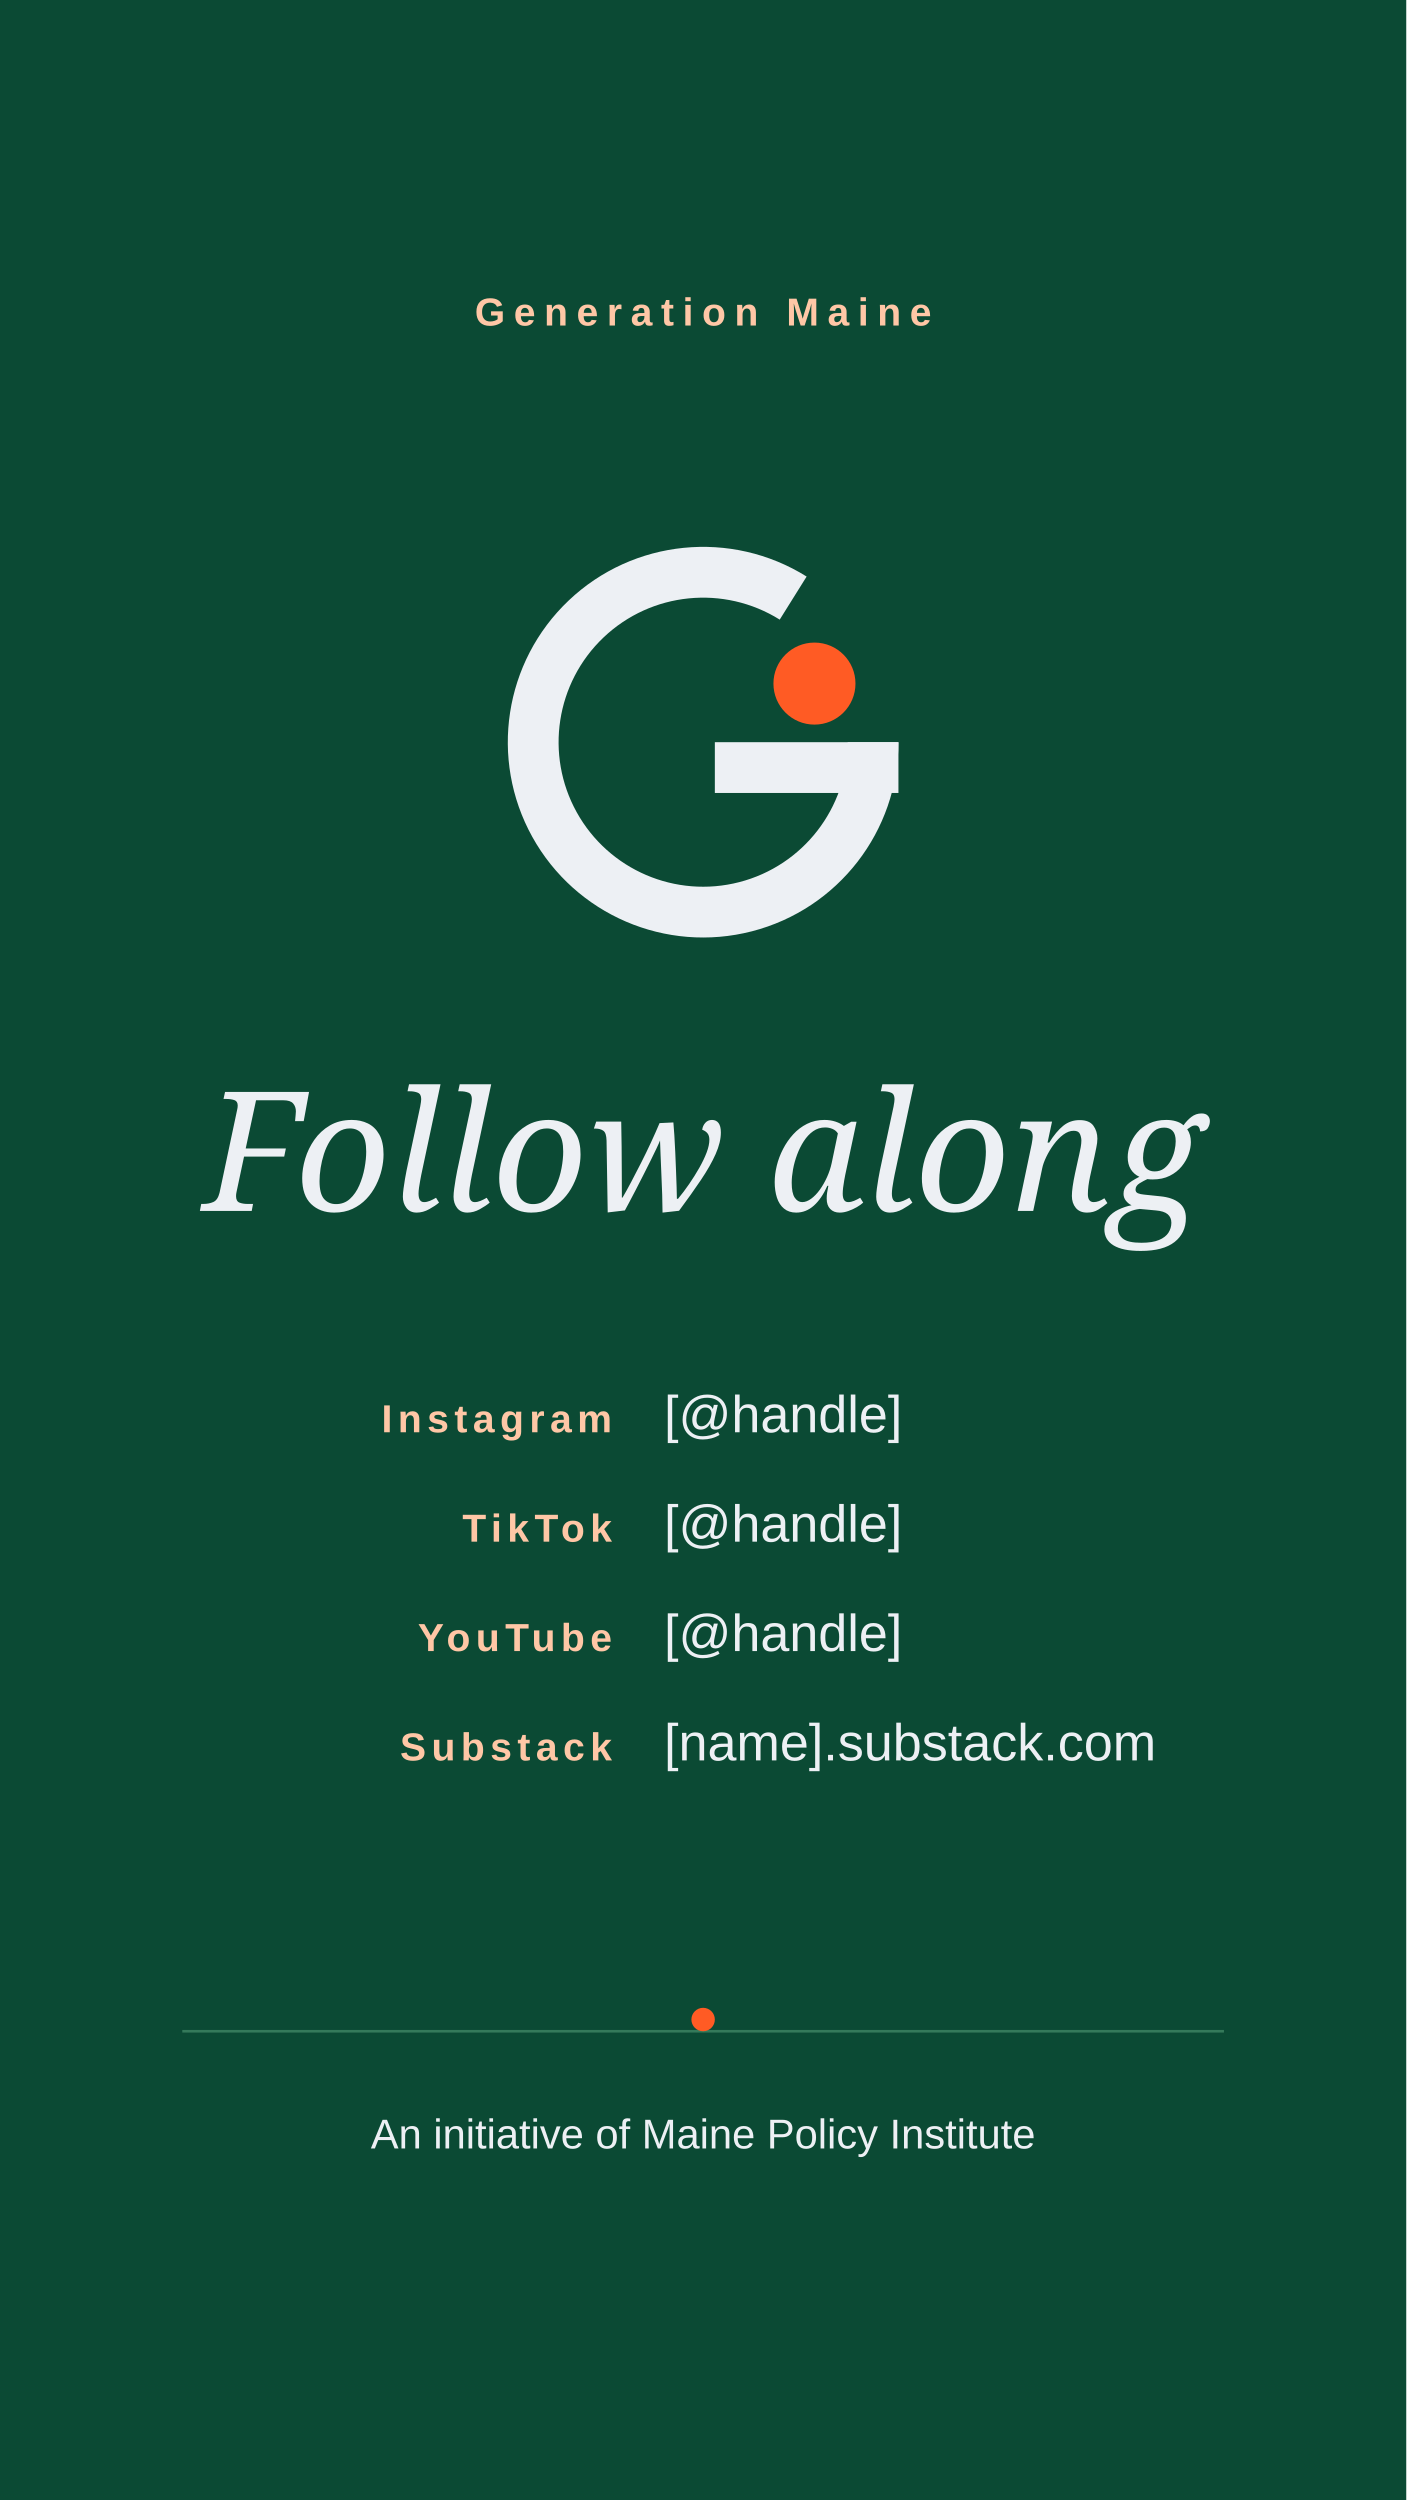
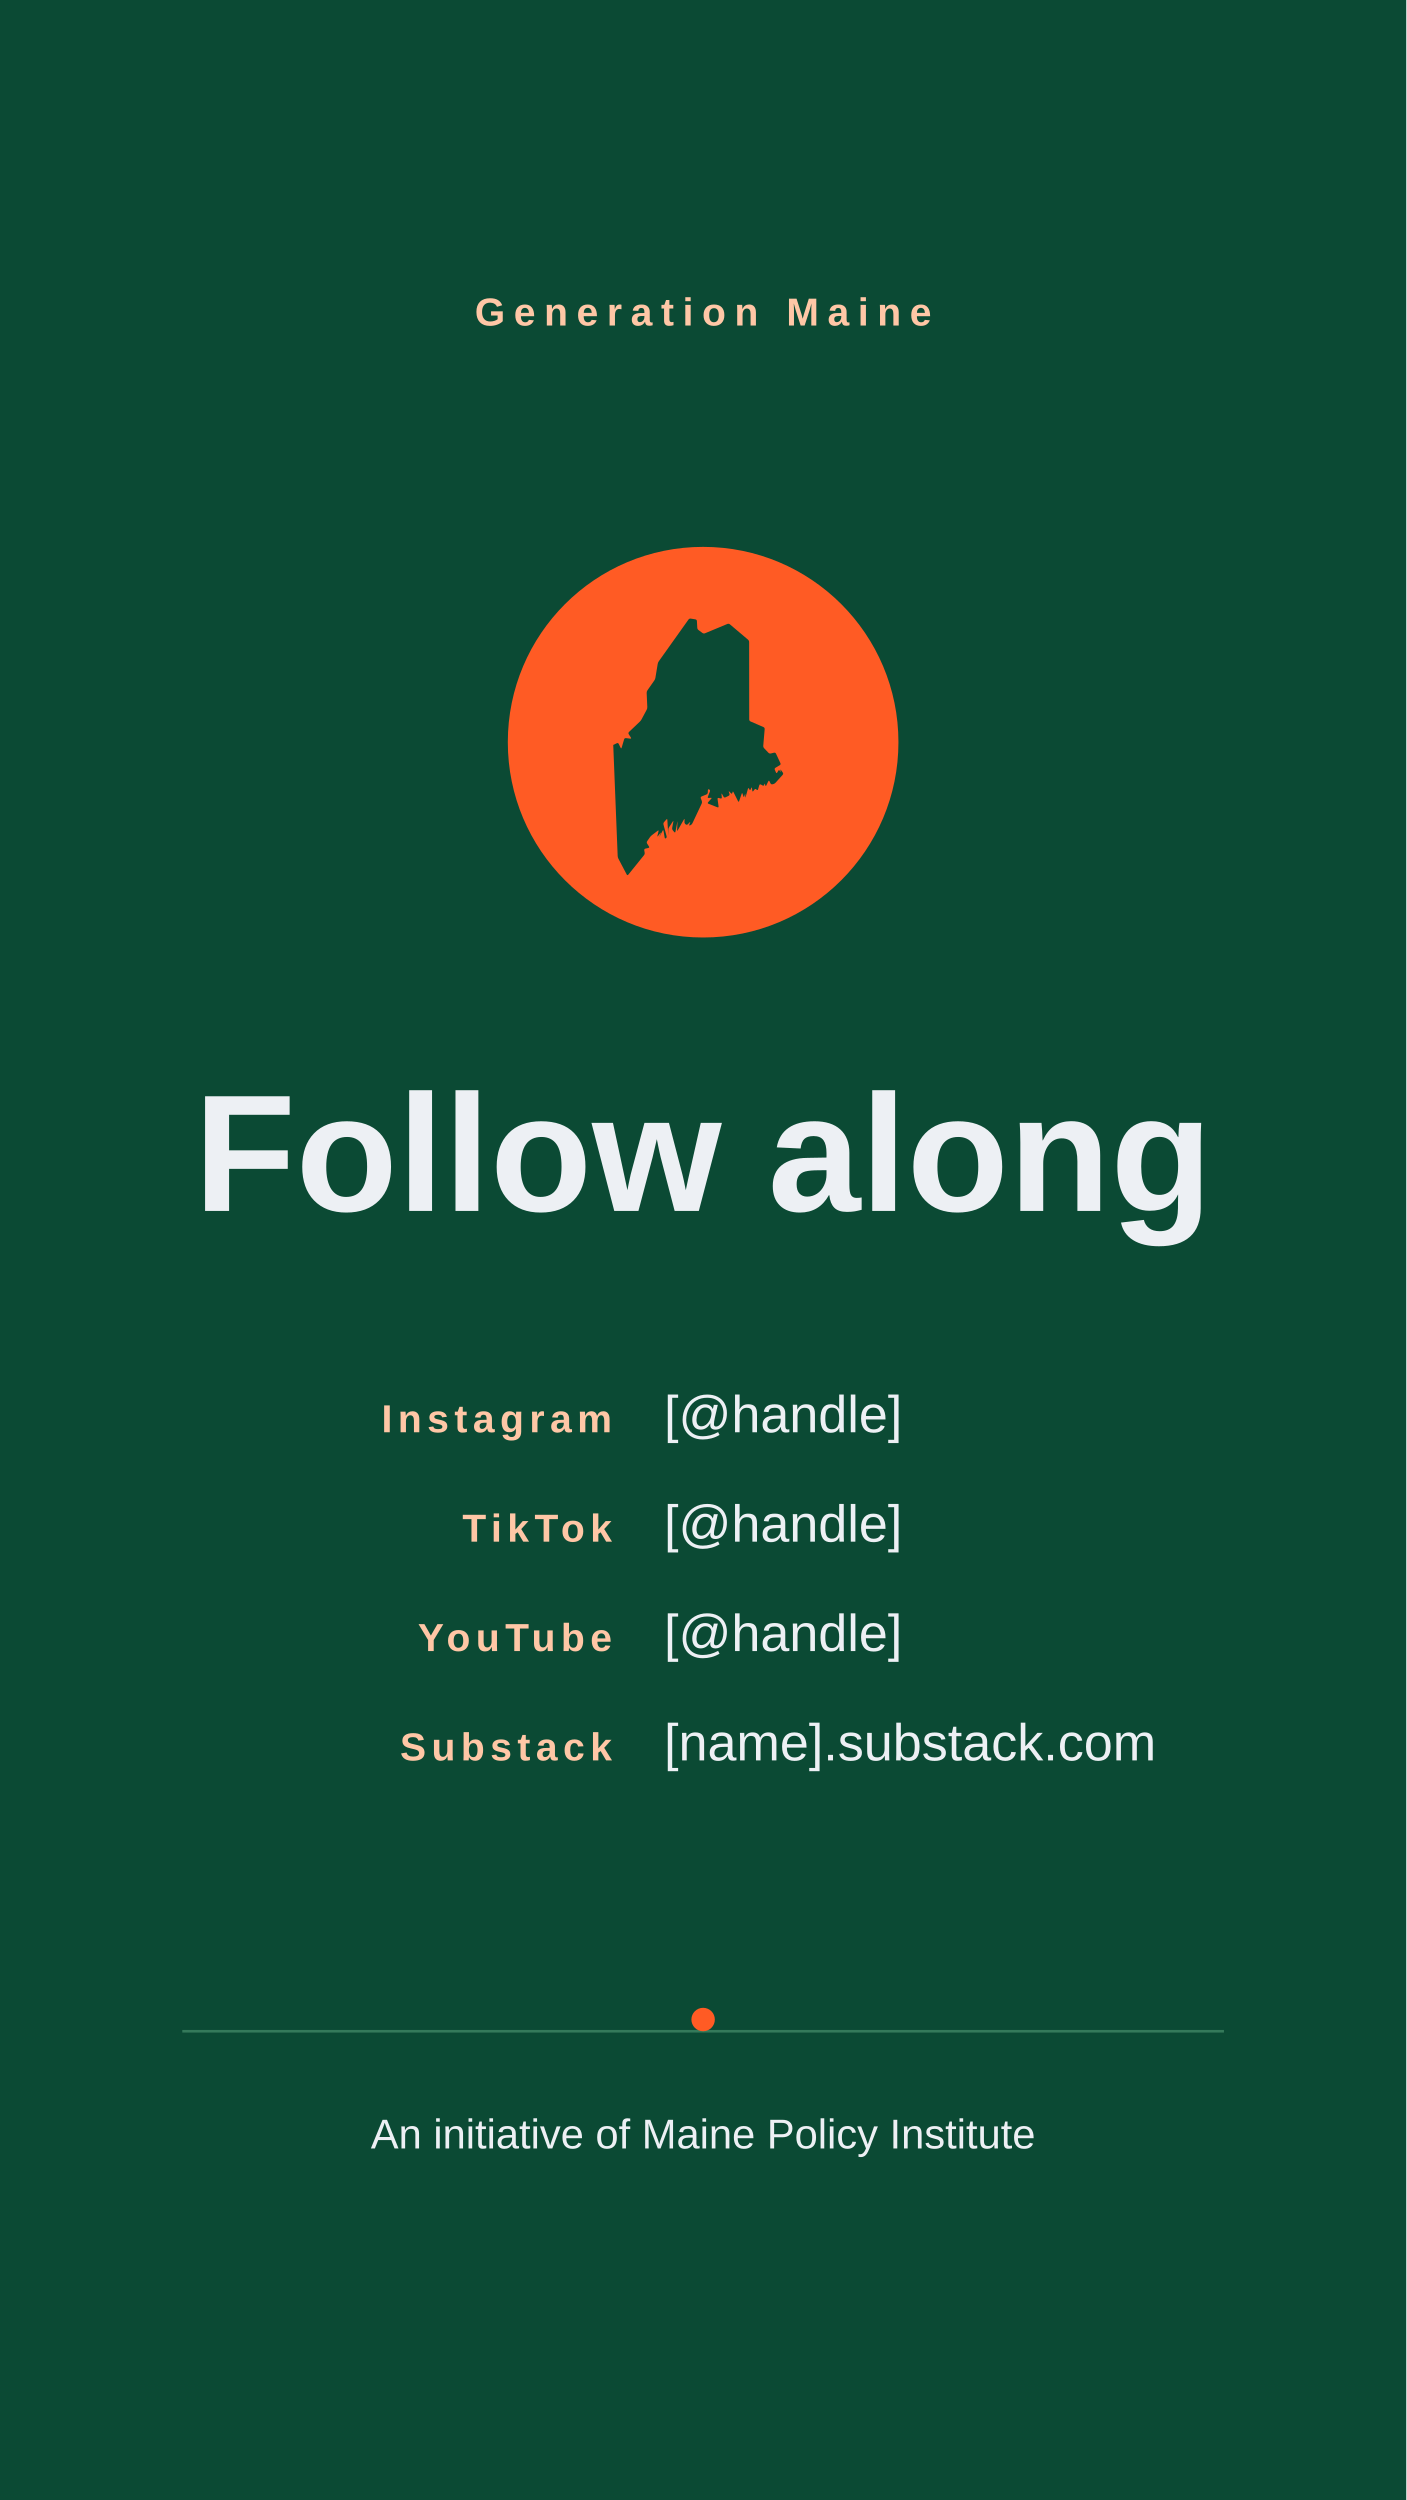
<svg xmlns="http://www.w3.org/2000/svg" viewBox="0 0 1080 1920" width="1080" height="1920" role="img" aria-label="Generation Maine end card">
  <rect x="0" y="0" width="1080" height="1920" rx="0" fill="#0B4A34" />
  <text x="540" y="250" font-size="30" fill="#FFC7A6" text-anchor="middle" style="font-family:'Instrument Sans',Arial,sans-serif;font-weight:600;letter-spacing:0.22em;text-transform:uppercase">Generation Maine</text>
-   <path fill="#EDF0F4" d="M619.49 442.79 A150 150 0 1 0 690 570 L651 570 A111 111 0 1 1 598.82 475.87 Z" />
-   <path fill="#EDF0F4" d="M549 570 H690 V609 H549 Z" />
-   <circle cx="625.5" cy="525" r="31.5" fill="#FF5B24" />
-   <text x="540" y="930" font-size="128" fill="#EDF0F4" text-anchor="middle" style="font-family:'Instrument Serif',Georgia,serif;font-style:italic;font-weight:400;letter-spacing:0em">Follow along</text>
+   <circle cx="540" cy="570" r="150" fill="#FF5B24" />
+   <path d="M470.97 572.13 Q470.97 572.13 472.04 571.61 L473.63 570.83 Q474.70 570.31 475.22 571.38 L476.59 574.21 Q477.11 575.28 477.45 574.14 L479.30 567.88 Q479.64 566.74 480.82 566.88 L483.93 567.27 Q485.11 567.41 484.48 566.41 L482.91 563.92 Q482.27 562.91 483.13 562.09 L491.32 554.28 Q492.18 553.46 492.74 552.41 L496.61 545.18 Q497.18 544.13 497.12 542.95 L496.64 532.25 Q496.59 531.06 497.27 530.09 L502.49 522.64 Q503.17 521.67 503.36 520.49 L505.10 509.96 Q505.29 508.79 505.98 507.82 L528.71 475.88 Q529.40 474.91 530.57 475.10 L534.00 475.66 Q535.17 475.86 535.23 477.04 L535.50 482.02 Q535.56 483.21 536.51 483.92 L539.43 486.08 Q540.38 486.79 541.48 486.34 L558.60 479.21 Q559.70 478.76 560.61 479.53 L574.43 491.23 Q575.34 492.00 575.34 493.19 L575.39 552.45 Q575.40 553.64 576.48 554.11 L586.27 558.37 Q587.36 558.84 587.26 560.03 L586.19 572.66 Q586.09 573.85 586.91 574.71 L590.11 578.07 Q590.93 578.93 592.09 578.65 L594.34 578.09 Q595.50 577.81 596.00 578.89 L599.32 586.03 Q599.83 587.11 598.80 587.72 L595.64 589.59 Q594.62 590.20 595.09 591.29 L595.90 593.15 Q596.37 594.24 596.96 593.22 L597.68 591.99 Q598.28 590.96 598.88 591.99 L599.11 592.38 Q599.71 593.41 599.51 592.24 L599.42 591.71 Q599.21 590.54 599.90 591.51 L601.14 593.27 Q601.83 594.24 601.03 595.13 L595.64 601.11 Q594.84 602.00 593.68 602.25 L593.33 602.32 Q592.17 602.57 591.67 601.50 L591.03 600.12 Q590.53 599.04 590.01 600.11 L588.57 603.11 Q588.06 604.19 587.74 603.04 L587.58 602.46 Q587.26 601.32 586.96 602.47 L586.92 602.64 Q586.63 603.79 585.59 603.21 L584.48 602.58 Q583.44 602.00 583.10 603.14 L582.22 606.11 Q581.88 607.25 581.03 606.42 L580.95 606.34 Q580.10 605.50 579.38 606.45 L578.63 607.43 Q577.91 608.38 577.76 607.20 L577.53 605.36 Q577.38 604.19 576.92 605.28 L576.53 606.18 Q576.06 607.28 575.51 606.22 L575.27 605.76 Q574.71 604.71 574.40 605.85 L572.68 612.03 Q572.36 613.17 572.36 611.98 L572.36 610.31 Q572.36 609.13 572.01 610.26 L571.61 611.52 Q571.25 612.66 570.89 611.52 L570.31 609.69 Q569.95 608.56 569.57 609.69 L567.70 615.16 Q567.32 616.29 566.78 615.23 L563.35 608.44 Q562.81 607.38 562.53 608.54 L562.45 608.89 Q562.17 610.04 561.35 609.19 L560.26 608.06 Q559.43 607.21 559.80 608.34 L560.20 609.57 Q560.56 610.70 559.49 611.22 L557.28 612.31 Q556.21 612.84 555.64 611.79 L554.58 609.86 Q554.01 608.82 554.12 610.00 L554.33 612.32 Q554.44 613.51 553.29 613.19 L552.10 612.87 Q550.95 612.56 551.11 613.73 L551.84 619.23 Q552.00 620.41 550.90 619.97 L544.21 617.34 Q543.10 616.91 543.90 616.03 L546.18 613.49 Q546.97 612.61 545.79 612.72 L544.43 612.84 Q543.25 612.95 543.67 611.84 L545.17 607.94 Q545.59 606.83 544.65 606.31 L544.65 606.31 Q543.71 605.79 543.66 606.98 L543.59 608.56 Q543.54 609.75 542.44 610.20 L538.92 611.64 Q537.82 612.09 538.25 613.19 L538.95 615.01 Q539.38 616.12 538.88 617.20 L531.80 632.23 Q531.30 633.31 530.21 633.79 L530.09 633.84 Q529.00 634.32 529.44 633.21 L529.97 631.86 Q530.40 630.76 529.58 631.62 L528.32 632.93 Q527.50 633.79 526.56 633.09 L526.56 633.09 Q525.62 632.38 525.67 631.20 L525.74 629.59 Q525.79 628.41 525.20 629.44 L520.54 637.58 Q519.95 638.61 520.01 637.43 L520.32 631.38 Q520.38 630.19 520.16 631.36 L518.75 638.68 Q518.52 639.85 517.76 638.93 L516.80 637.78 Q516.05 636.86 516.26 635.70 L517.12 631.08 Q517.34 629.91 516.69 630.91 L513.85 635.29 Q513.21 636.28 513.22 637.47 L513.24 640.84 Q513.25 642.03 513.18 640.84 L512.53 629.73 Q512.47 628.55 511.68 629.44 L510.05 631.31 Q509.27 632.20 509.58 633.35 L511.90 642.07 Q512.21 643.22 511.43 643.76 L511.43 643.76 Q510.66 644.30 510.45 643.13 L509.59 638.17 Q509.38 637.00 508.84 638.06 L506.56 642.47 Q506.02 643.53 506.46 642.43 L507.44 640.00 Q507.88 638.90 507.14 639.83 L505.41 641.99 Q504.66 642.91 504.94 641.76 L505.71 638.51 Q505.99 637.35 505.04 638.07 L500.66 641.41 Q499.72 642.13 499.05 643.11 L497.07 645.98 Q496.40 646.96 497.04 647.96 L498.37 650.01 Q499.01 651.00 497.85 651.26 L495.75 651.72 Q494.59 651.98 494.80 653.15 L495.08 654.75 Q495.29 655.92 494.55 656.84 L482.58 671.68 Q481.83 672.60 481.28 671.55 L474.98 659.59 Q474.42 658.54 474.37 657.35Z" fill="#0B4A34" />
+   <text x="540" y="930" font-size="128" fill="#EDF0F4" text-anchor="middle" style="font-family:'Instrument Sans',Arial,sans-serif;font-weight:600;letter-spacing:0em">Follow along</text>
  <text x="470" y="1100" font-size="30" fill="#FFC7A6" text-anchor="end" style="font-family:'Instrument Sans',Arial,sans-serif;font-weight:600;letter-spacing:0.14em;text-transform:uppercase">Instagram</text>
  <text x="510" y="1100" font-size="40" fill="#EDF0F4" text-anchor="start" style="font-family:'Instrument Sans',Arial,sans-serif;font-weight:500;letter-spacing:0em">[@handle]</text>
  <text x="470" y="1184" font-size="30" fill="#FFC7A6" text-anchor="end" style="font-family:'Instrument Sans',Arial,sans-serif;font-weight:600;letter-spacing:0.14em;text-transform:uppercase">TikTok</text>
  <text x="510" y="1184" font-size="40" fill="#EDF0F4" text-anchor="start" style="font-family:'Instrument Sans',Arial,sans-serif;font-weight:500;letter-spacing:0em">[@handle]</text>
  <text x="470" y="1268" font-size="30" fill="#FFC7A6" text-anchor="end" style="font-family:'Instrument Sans',Arial,sans-serif;font-weight:600;letter-spacing:0.14em;text-transform:uppercase">YouTube</text>
  <text x="510" y="1268" font-size="40" fill="#EDF0F4" text-anchor="start" style="font-family:'Instrument Sans',Arial,sans-serif;font-weight:500;letter-spacing:0em">[@handle]</text>
  <text x="470" y="1352" font-size="30" fill="#FFC7A6" text-anchor="end" style="font-family:'Instrument Sans',Arial,sans-serif;font-weight:600;letter-spacing:0.14em;text-transform:uppercase">Substack</text>
  <text x="510" y="1352" font-size="40" fill="#EDF0F4" text-anchor="start" style="font-family:'Instrument Sans',Arial,sans-serif;font-weight:500;letter-spacing:0em">[name].substack.com</text>
  <line x1="140" y1="1560" x2="940" y2="1560" stroke="#34795A" stroke-width="2" />
  <circle cx="540" cy="1551" r="9" fill="#FF5B24" />
  <text x="540" y="1650" font-size="32" fill="#EDF0F4" text-anchor="middle" style="font-family:'Instrument Sans',Arial,sans-serif;font-weight:500;letter-spacing:0em">An initiative of Maine Policy Institute</text>
</svg>
